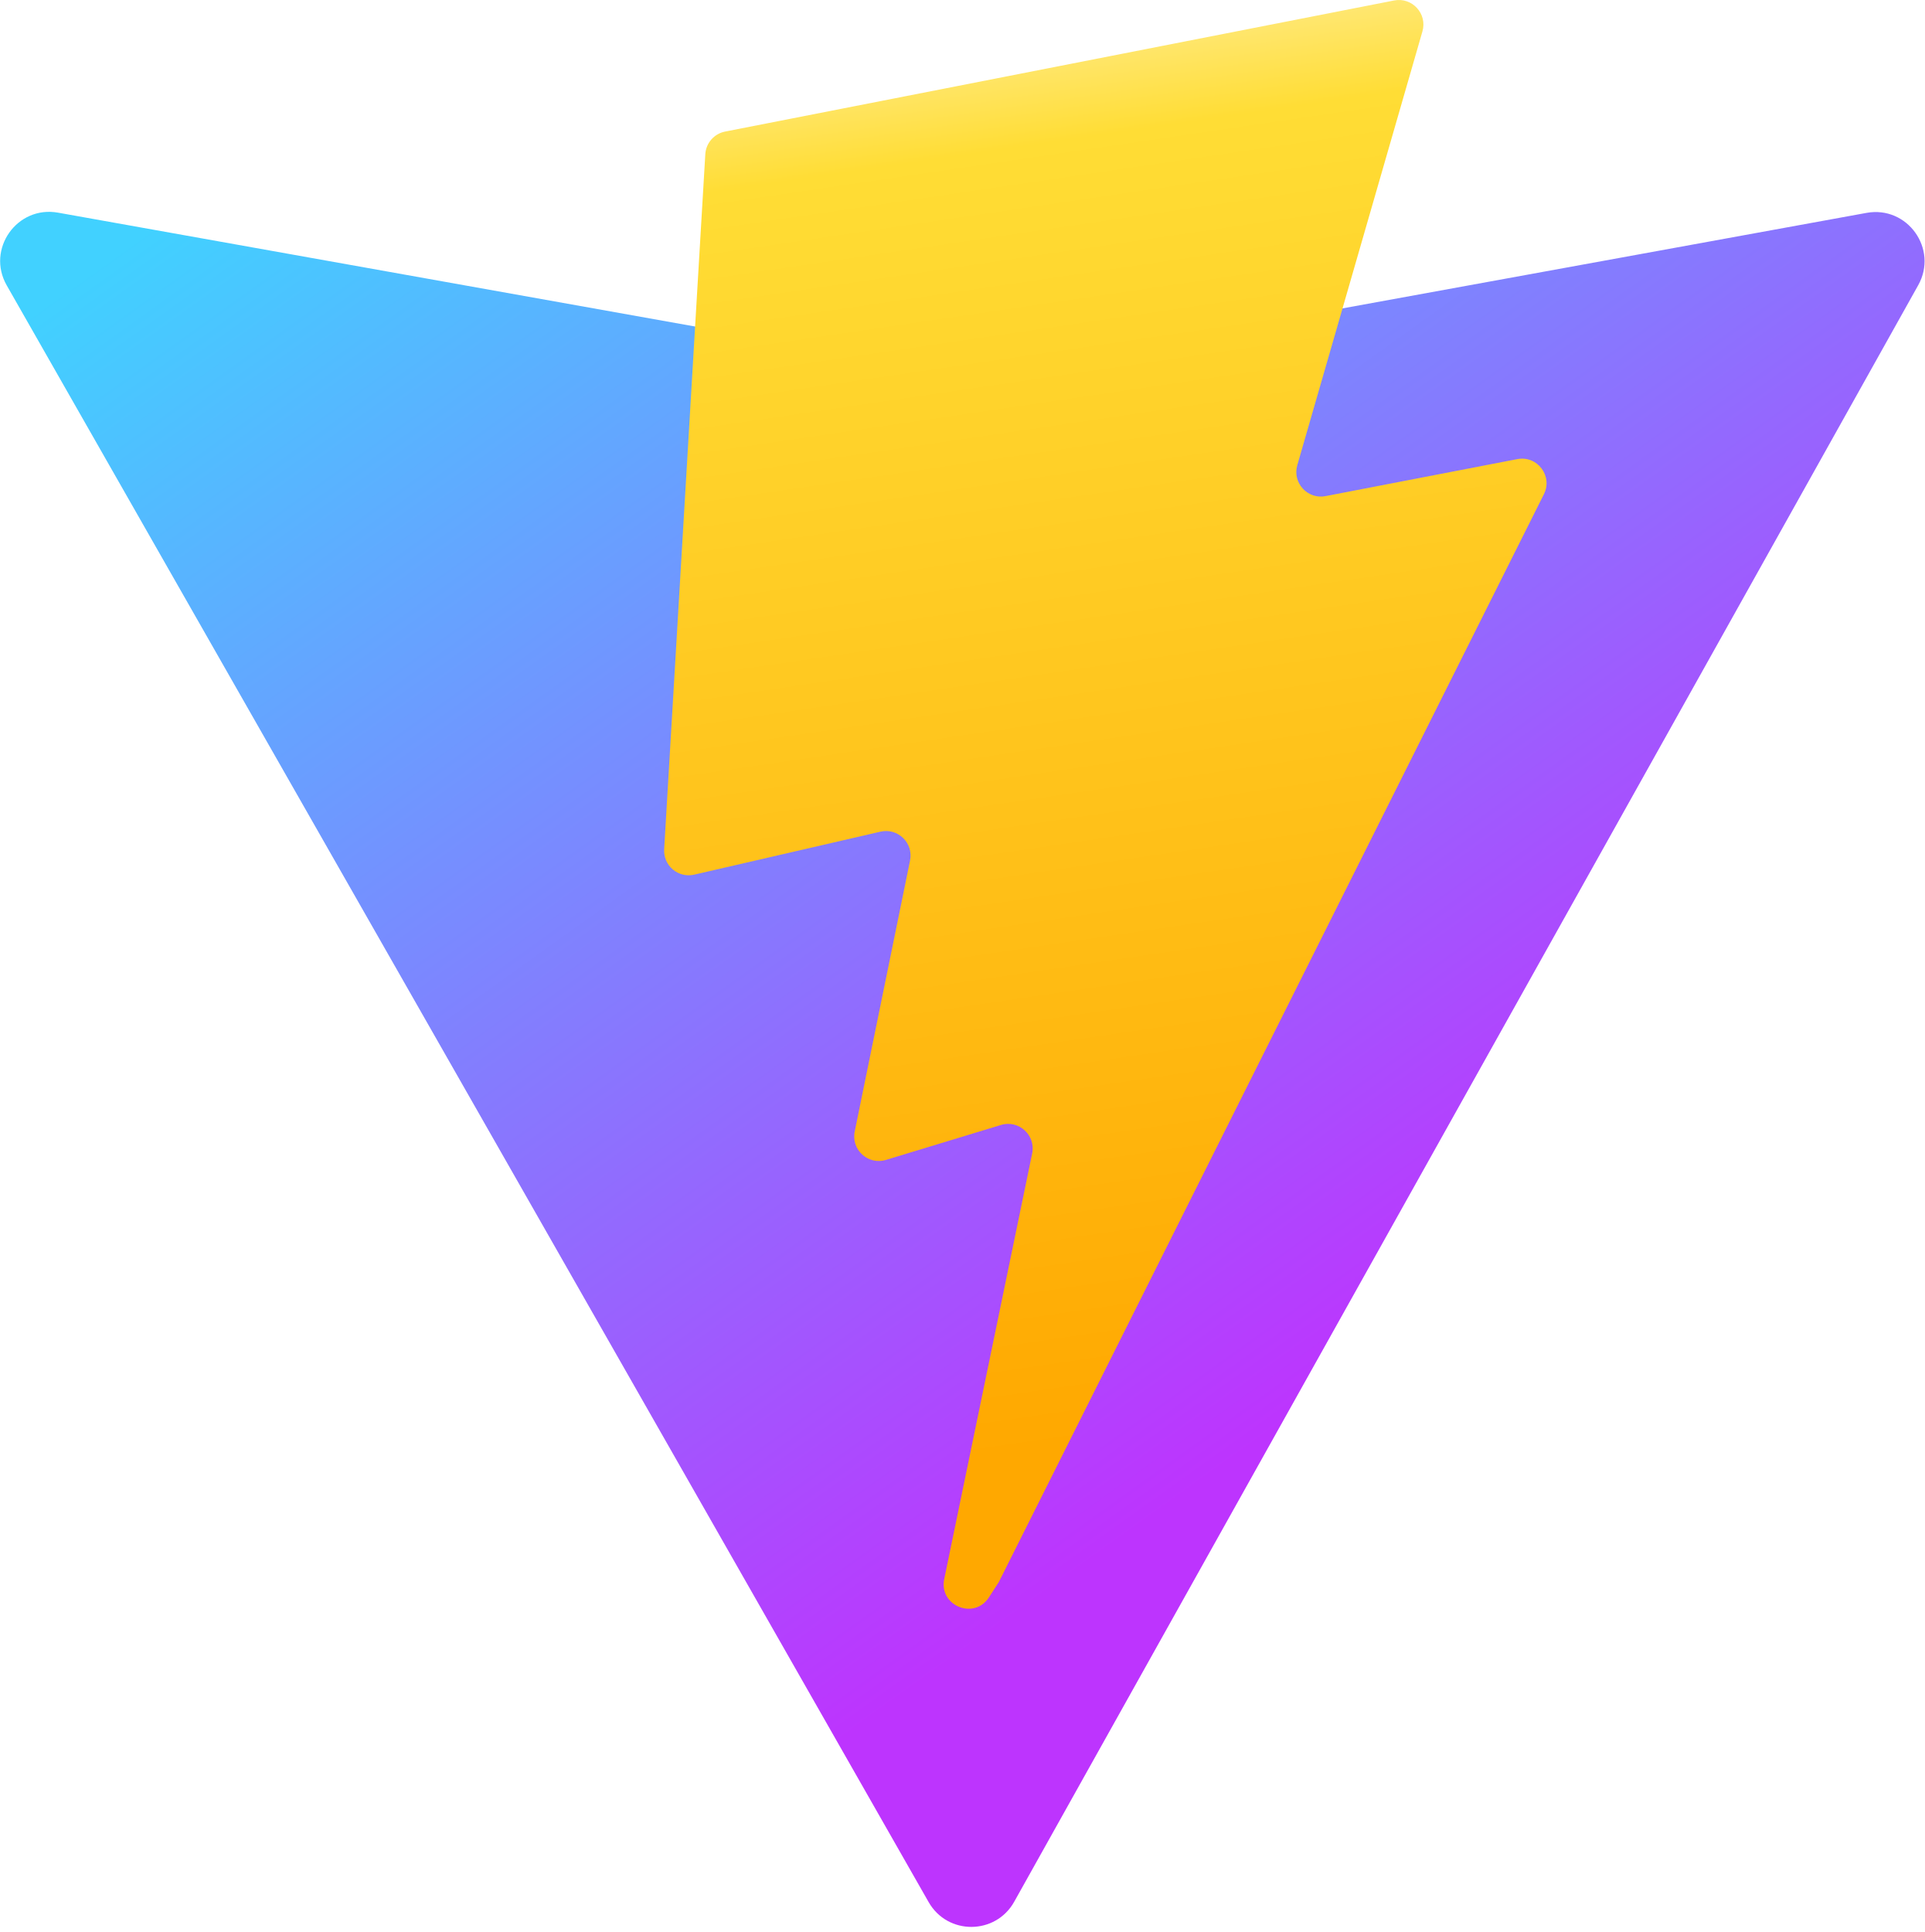
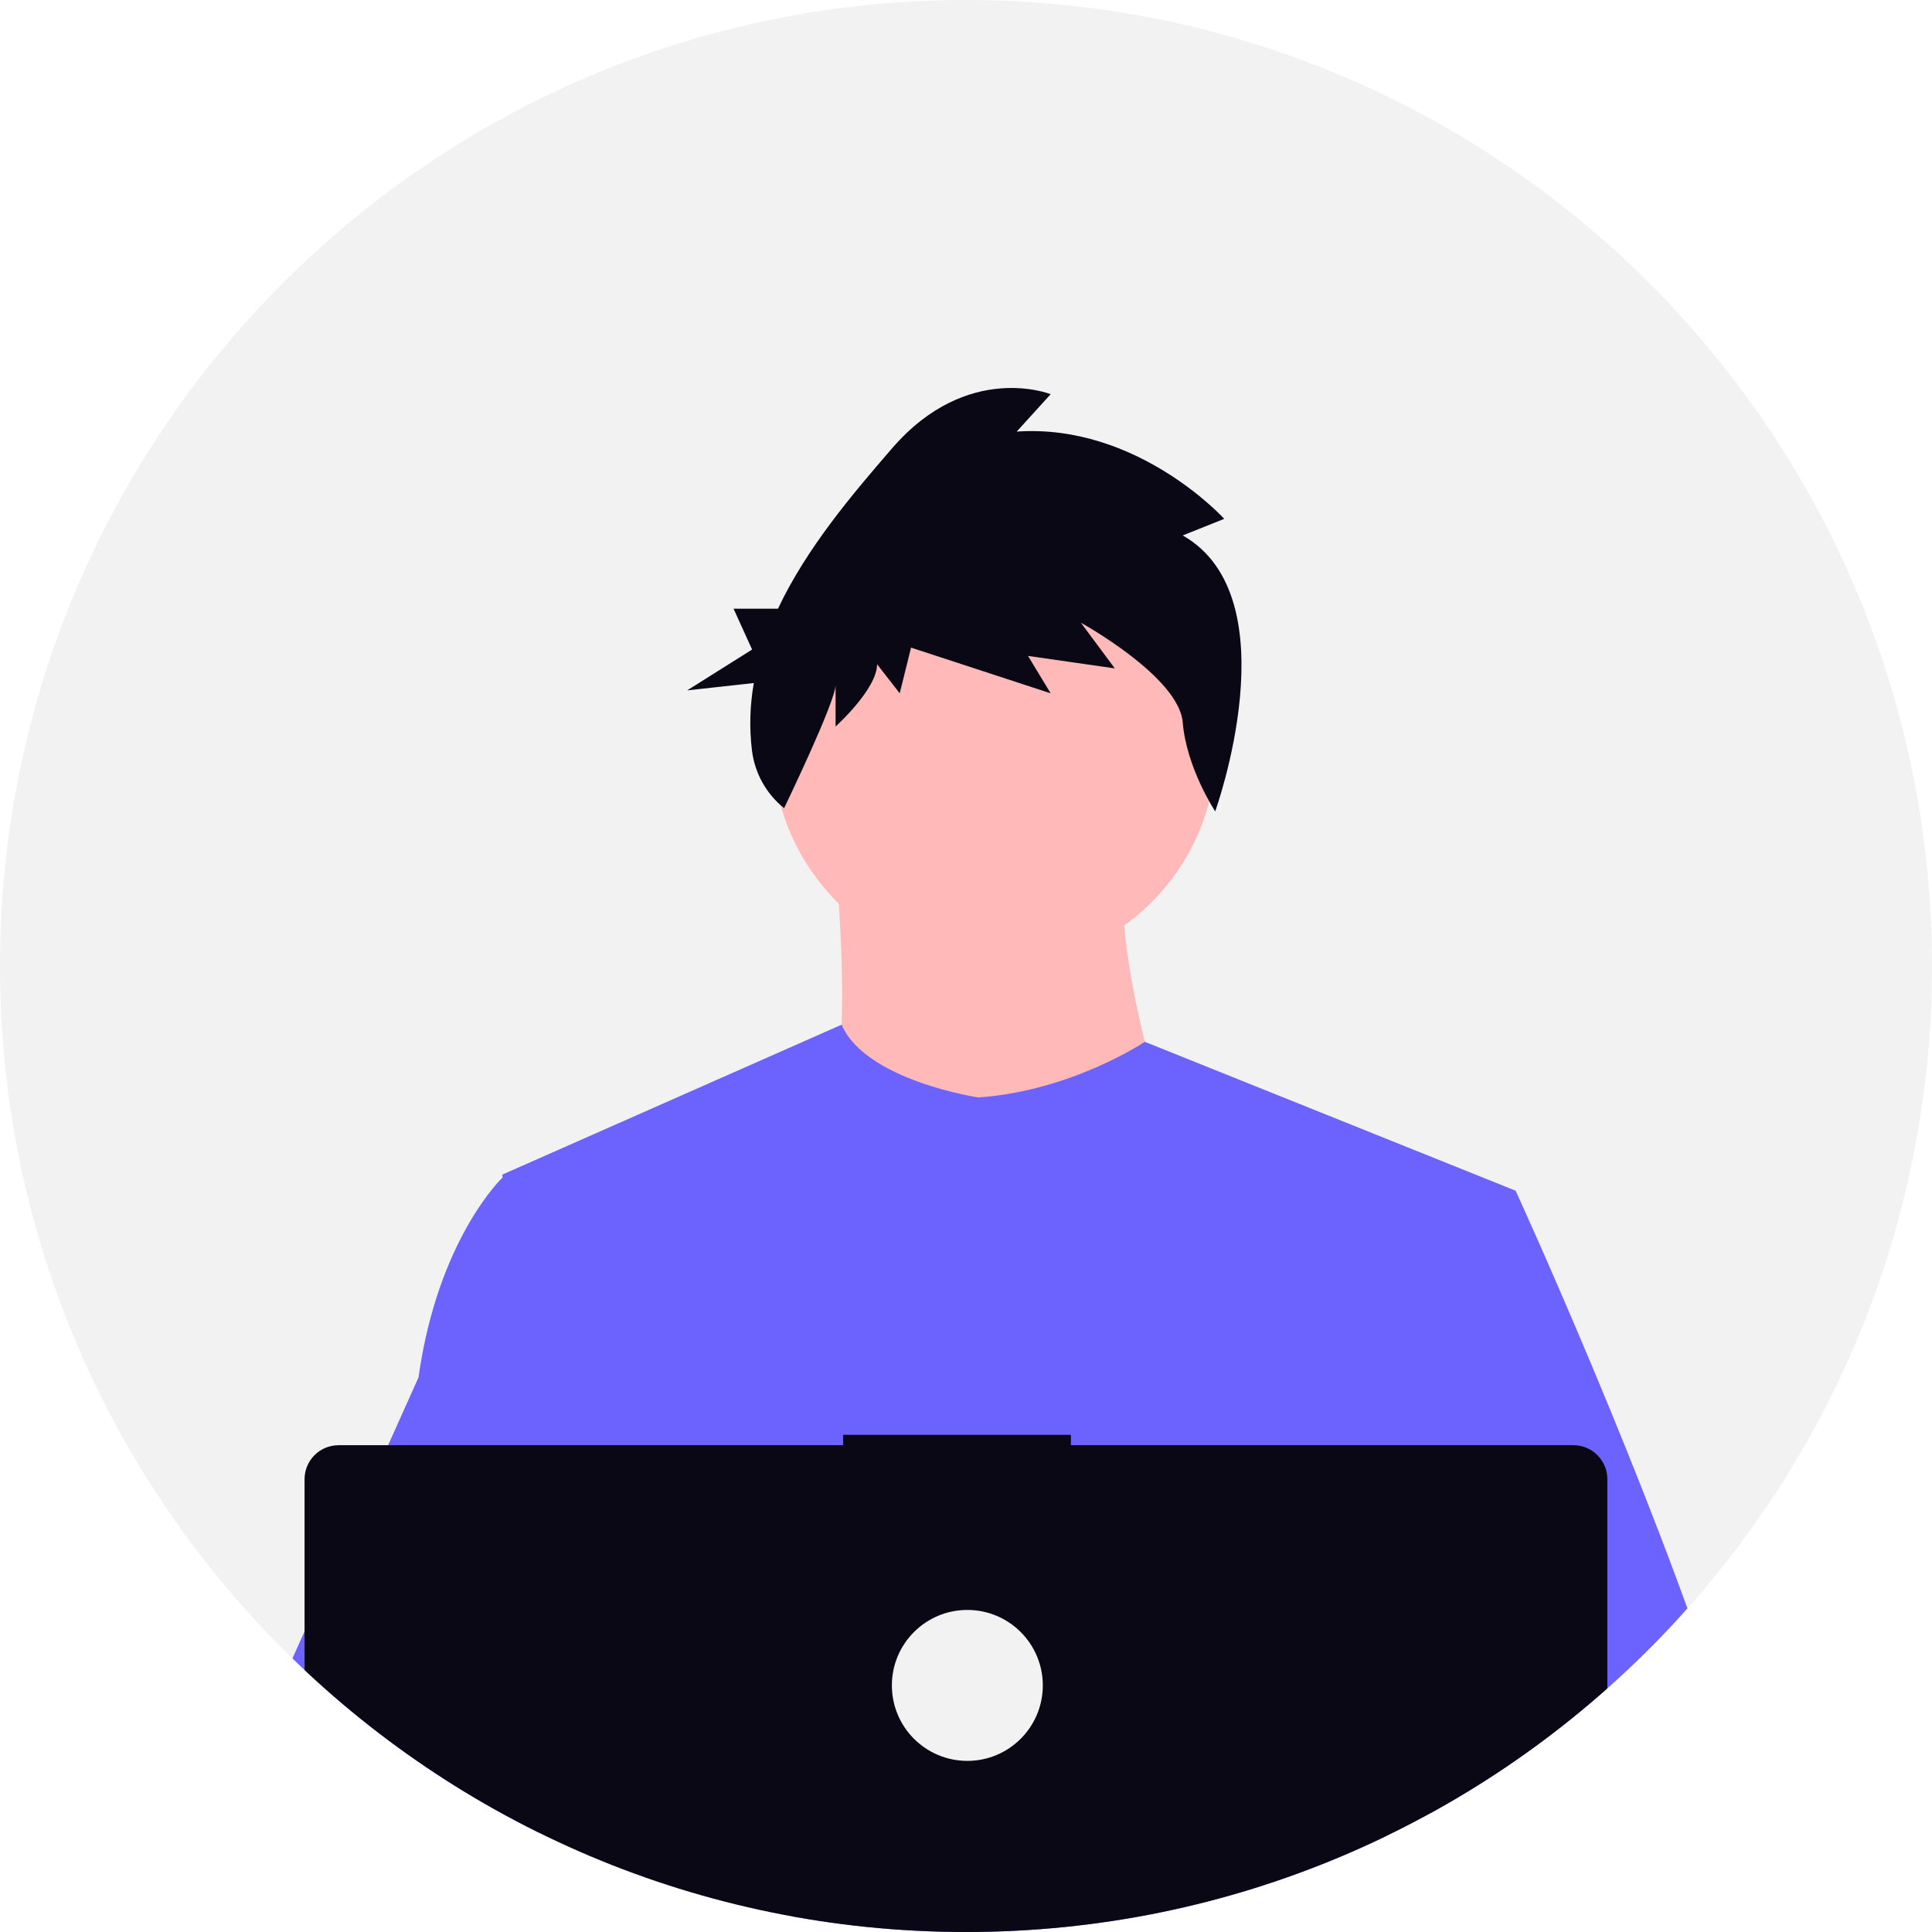
- <svg xmlns="http://www.w3.org/2000/svg" aria-hidden="true" role="img" class="iconify iconify--logos" width="31.88" height="32" preserveAspectRatio="xMidYMid meet" viewBox="0 0 256 257">
+ <svg xmlns="http://www.w3.org/2000/svg" width="640" height="640" viewBox="0 0 640 640" role="img" artist="Katerina Limpitsouni" source="https://undraw.co/">
  <defs>
-     <linearGradient id="IconifyId1813088fe1fbc01fb466" x1="-.828%" x2="57.636%" y1="7.652%" y2="78.411%">
-       <stop offset="0%" stop-color="#41D1FF" />
-       <stop offset="100%" stop-color="#BD34FE" />
-     </linearGradient>
-     <linearGradient id="IconifyId1813088fe1fbc01fb467" x1="43.376%" x2="50.316%" y1="2.242%" y2="89.03%">
-       <stop offset="0%" stop-color="#FFEA83" />
-       <stop offset="8.333%" stop-color="#FFDD35" />
-       <stop offset="100%" stop-color="#FFA800" />
-     </linearGradient>
+     <clipPath id="a-7">
+       <circle cx="320" cy="320" r="320" transform="translate(626 151)" fill="none" stroke="#707070" stroke-width="1" />
+     </clipPath>
  </defs>
-   <path fill="url(#IconifyId1813088fe1fbc01fb466)" d="M255.153 37.938L134.897 252.976c-2.483 4.44-8.862 4.466-11.382.048L.875 37.958c-2.746-4.814 1.371-10.646 6.827-9.67l120.385 21.517a6.537 6.537 0 0 0 2.322-.004l117.867-21.483c5.438-.991 9.574 4.796 6.877 9.62Z" />
-   <path fill="url(#IconifyId1813088fe1fbc01fb467)" d="M185.432.063L96.44 17.501a3.268 3.268 0 0 0-2.634 3.014l-5.474 92.456a3.268 3.268 0 0 0 3.997 3.378l24.777-5.718c2.318-.535 4.413 1.507 3.936 3.838l-7.361 36.047c-.495 2.426 1.782 4.5 4.151 3.78l15.304-4.649c2.372-.72 4.652 1.36 4.15 3.788l-11.698 56.621c-.732 3.542 3.979 5.473 5.943 2.437l1.313-2.028l72.516-144.72c1.215-2.423-.88-5.186-3.54-4.672l-25.505 4.922c-2.396.462-4.435-1.77-3.759-4.114l16.646-57.705c.677-2.35-1.37-4.583-3.769-4.113Z" />
+   <g transform="translate(-626 -151)">
+     <circle cx="320" cy="320" r="320" transform="translate(626 151)" fill="#f2f2f2" />
+     <g clip-path="url(#a-7)">
+       <path d="M581.722,260.562S595.577,365,574.262,376.728s126.823,12.789,126.823,12.789-33.038-90.588-18.118-118.3Z" transform="translate(318.813 155.394)" fill="#ffb9b9" />
+       <circle cx="73.536" cy="73.536" r="73.536" transform="translate(881.887 324.39)" fill="#ffb9b9" />
+       <path d="M809.257,390.045l-12.32,56.1-26.05,118.69-.78,6.5-8.99,75.25-5.98,49.99-4.01,33.58c-24.38,12.53-42.05,21.18-42.05,21.18s-1.52-7.62-3.97-17.37c-17.11,5.13-48.77,13.64-75.6,15.34,9.77,10.89-141.12-266.12-146.91-303.16-4.66-29.81-8.16-55-8.9-60.36-.1-.7-.15-1.06-.15-1.06l112.43-49.68c7.99,18.53,45.3,24.1,45.3,24.1,30.91-2.13,55.14-18.43,55.14-18.43Z" transform="translate(318.813 155.394)" fill="#6c63ff" />
+       <path d="M720.129,154.235l13.749-5.5s-28.749-31.651-68.747-28.9l11.25-12.385s-27.5-11.009-52.5,17.89c-13.141,15.191-28.346,33.048-37.825,53.163H571.33l6.146,13.532-21.509,13.532,22.077-2.431a75.616,75.616,0,0,0-.6,22.445,29.041,29.041,0,0,0,10.634,19h0s17.052-35.3,17.052-40.8v13.761S618.88,205.157,618.88,196.9l7.5,9.633,3.75-15.137,46.248,15.137-7.5-12.385,28.749,4.128-11.25-15.137s32.5,17.89,33.749,33.027,10.762,29.481,10.762,29.481S756.378,174.877,720.129,154.235Z" transform="translate(297.666 174.133)" fill="#090814" />
+       <path d="M889.187,647.955c-7.49,8.12-26.05,20.35-48.55,33.59-8.37,4.92-17.28,9.99-26.37,15.03-21.69,12.03-44.4,23.95-63.14,33.58-24.38,12.53-42.05,21.18-42.05,21.18s-1.52-7.62-3.97-17.37c-3.28-13.05-8.22-29.92-13.37-37.39-.18-.26-.36-.5-.54-.74-1.5-1.97-3.01-3.12-4.5-3.12l74.42-46.13,32.16-19.94-23.17-55.31-29.06-69.38,17.54-55.81,17.63-56.1h33.04s10.94,23.88,24.93,57.18c2.09,4.98,4.25,10.17,6.45,15.53C869.417,532.755,905.3,630.5,889.187,647.955Z" transform="translate(318.813 155.394)" fill="#6c63ff" />
+       <path d="M556.677,695.915a47.792,47.792,0,0,0-8.1.66c-22.99,3.95-29.77,24.76-31.7,38.7a71.847,71.847,0,0,0-.7,12.86l-20.31-15.62-7.4-5.69c-17.81-6.21-33.68-17.24-47.44-30.25a238.478,238.478,0,0,1-31.95-37.89,334.144,334.144,0,0,1-24.72-42.4,31.184,31.184,0,0,1-.43-26.45l25.15-56.05,36.76-81.92q.4-2.925.89-5.72c7.29-41.8,26.82-60.36,26.82-60.36h14.92l9.98,60.36,12.4,74.99-8.69,28.34-20.08,65.45,19.19,20.84Z" transform="translate(318.813 155.394)" fill="#6c63ff" />
+       <path d="M828.381,510.145H661.938v-3.431H586.466v3.431H419.337A11.259,11.259,0,0,0,408.079,521.4V749.315a11.259,11.259,0,0,0,11.259,11.259H828.381a11.259,11.259,0,0,0,11.259-11.259V521.4a11.259,11.259,0,0,0-11.259-11.259Z" transform="translate(318.813 119.599)" fill="#090814" />
+       <circle cx="25" cy="25" r="25" transform="translate(921.445 684.314)" fill="#f2f2f2" />
+     </g>
+   </g>
</svg>
